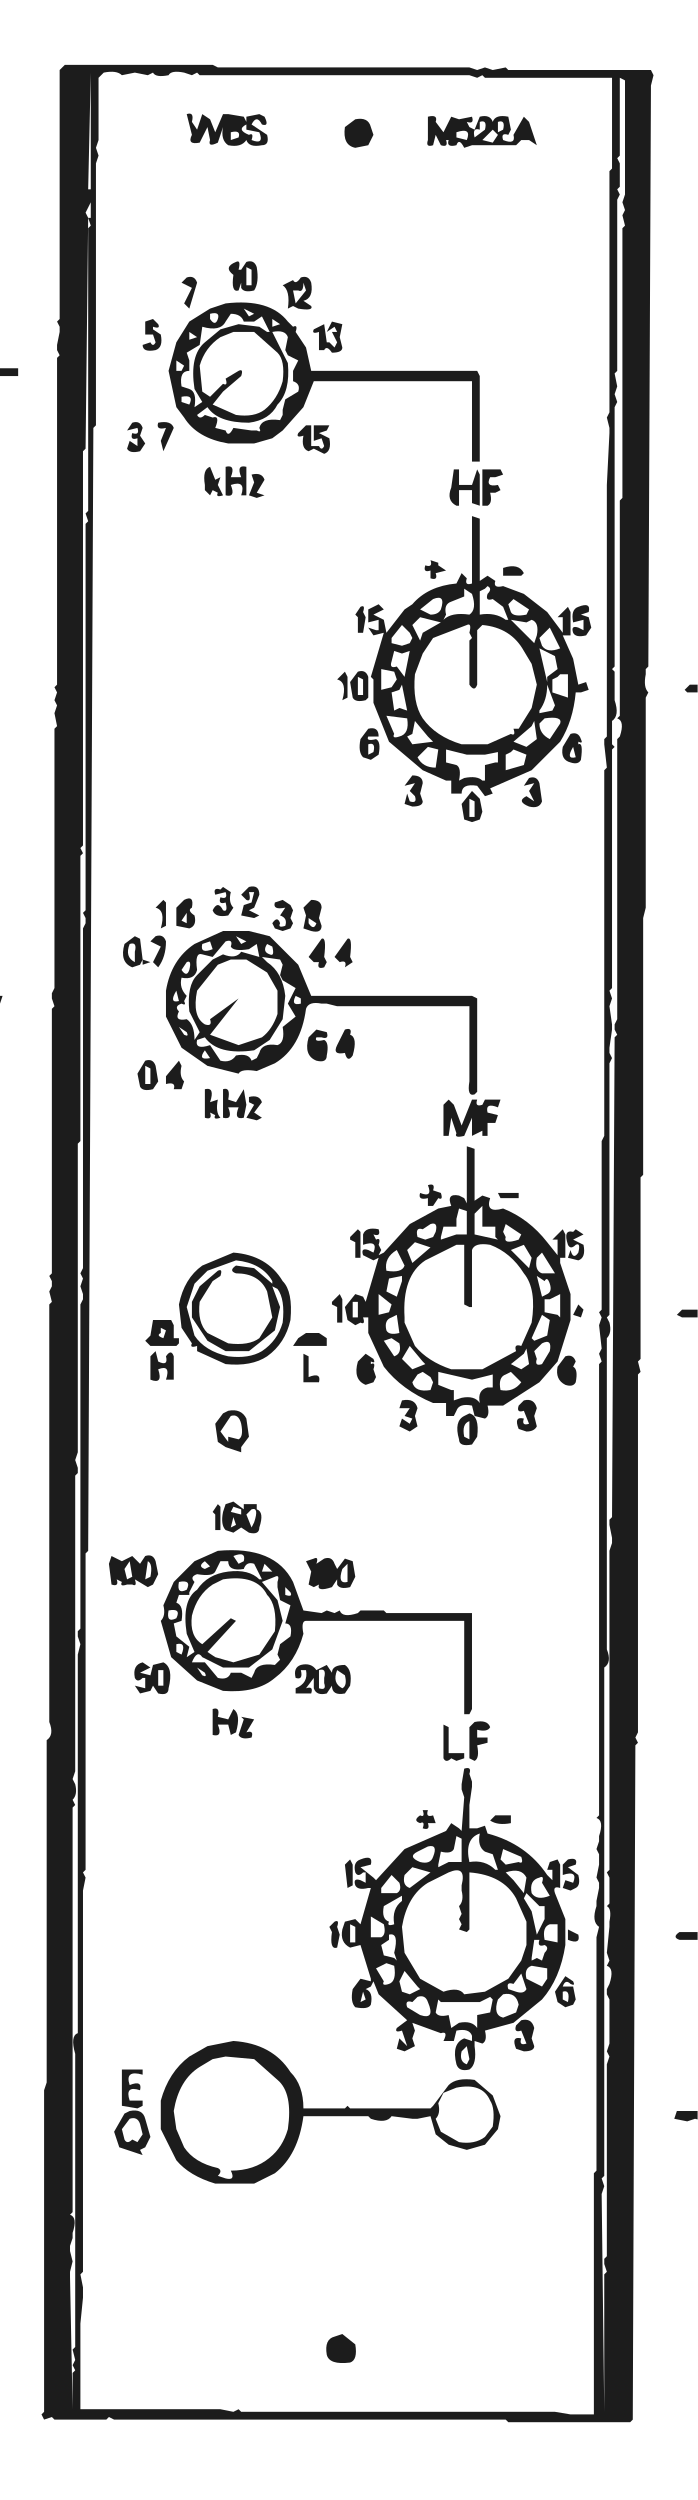
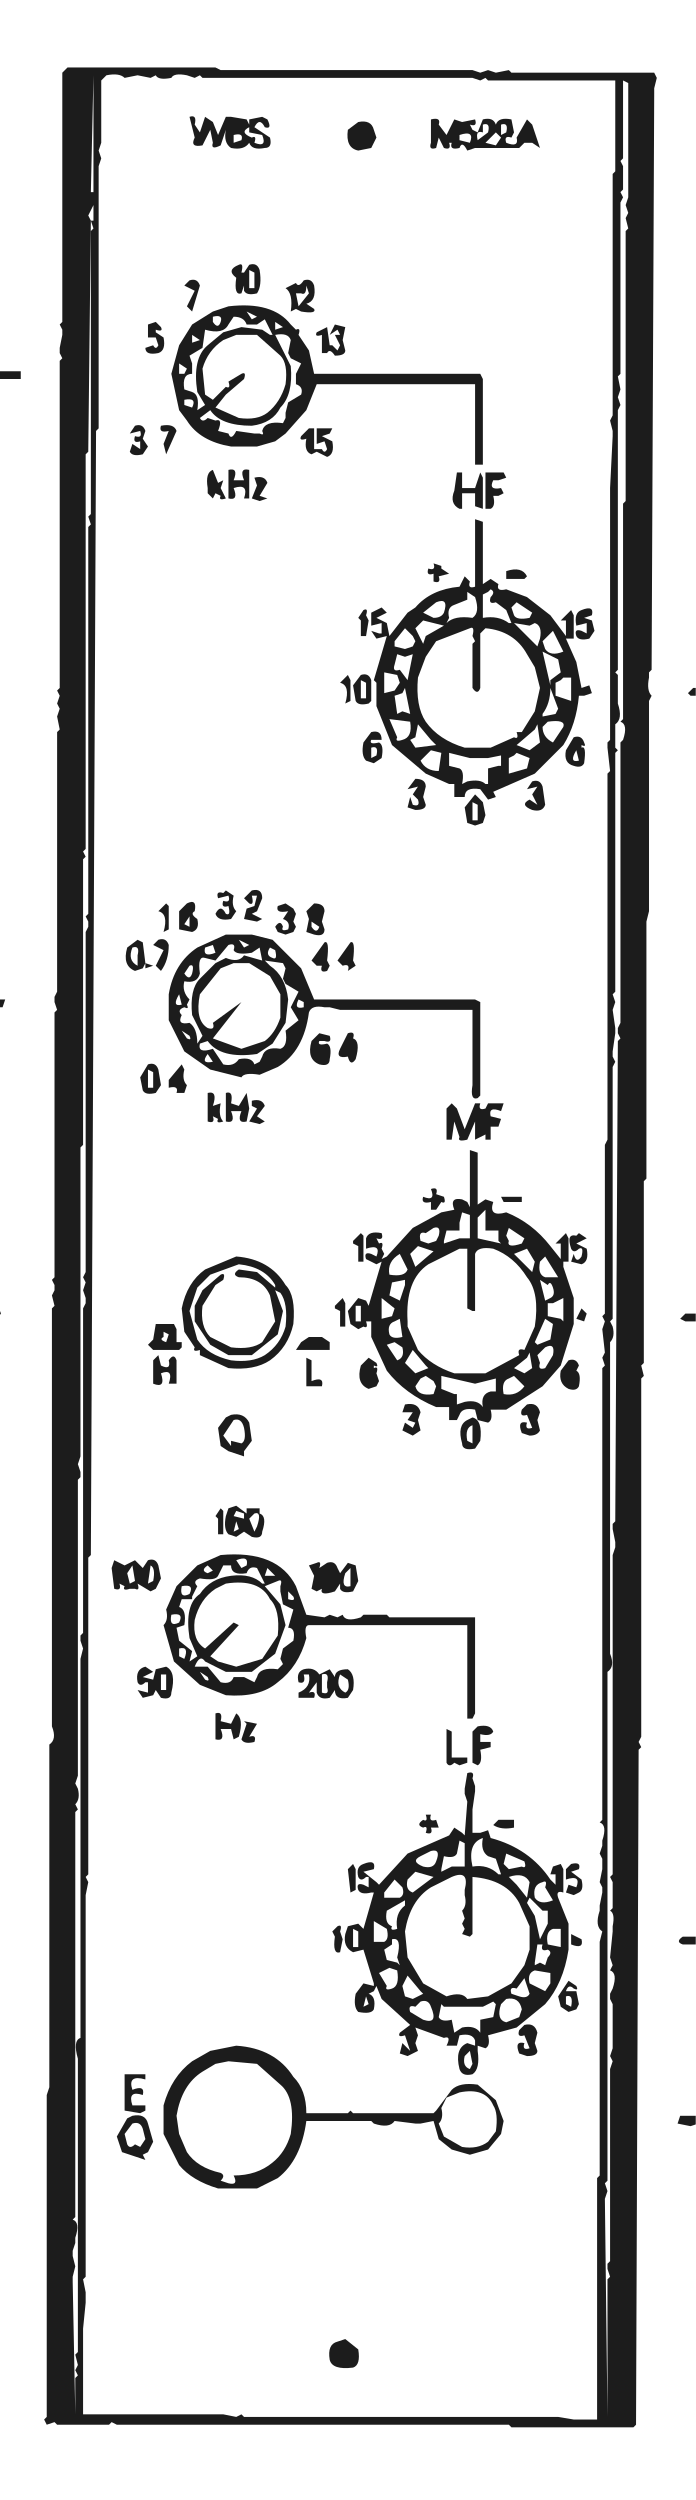
- <svg xmlns="http://www.w3.org/2000/svg" viewBox="0 0 269 964" data-from="Modules/FILTERS/M522/MECHANICAL/19xx - M522 - 522-04-001 - EQUALIZER MODULES MODULE LAYOUT.jpg" data-kind="layout">
+ <svg xmlns="http://www.w3.org/2000/svg" viewBox="0 0 268 963" data-from="Modules/FILTERS/M522/MECHANICAL/19xx - M522 - 522-04-001 - EQUALIZER MODULES MODULE LAYOUT.jpg" data-kind="layout">
  <defs>
    <clipPath id="c">
-       <rect width="269" height="964" />
+       <rect width="268" height="963" />
    </clipPath>
  </defs>
  <g clip-path="url(#c)">
-     <g transform="translate(-518 -515)" fill="#1c1c1c">
+     <g transform="translate(-517 -514)" fill="#1c1c1c">
      <path class="line" d="M543 540L600 540L602 541L604 541L699 541L702 542L705 541L708 542L713 541L714 542L769 542L770 544L769 548L769 550L768 772L767 773L767 775Q766 780 768 782L767 784L767 786L767 865L766 869L766 871L766 968L765 969L765 1039L764 1040L765 1044L764 1045L764 1183L763 1185L764 1187L763 1188L762 1448L761 1449L714 1449L713 1448L562 1448L560 1447L559 1448L551 1448L549 1448L539 1448L538 1447L535 1448L534 1446L535 1445L535 1321L536 1318L536 1314L536 1186Q539 1184 537 1179L537 1177L537 1018L538 1017L537 1013L538 1011L538 1009L537 1007L538 1006L538 904L539 903L538 900L538 898L539 896L539 796L540 795L539 790L540 787L539 785L540 782L539 780L540 779L540 653L541 652L540 650L540 648L541 643L541 641L540 639L541 638L541 542L543 540ZM553 543L552 588L553 588L553 543ZM558 543L556 545L556 569L555 572L556 575L555 578L555 679L554 680L552 1113L551 1114L551 1236L550 1237L551 1239L550 1244L550 1391L549 1392L550 1397L550 1401L549 1411L549 1413L549 1444L601 1444L603 1444L608 1445L610 1444L611 1445L730 1445L732 1445L738 1446L740 1446L747 1446L747 1446L747 1365L747 1363L747 1353L748 1352L748 1264L748 1262L749 1258Q746 1256 748 1250L748 1248L749 1243L749 1241L748 1239L749 1234L749 1230L748 1228L749 1225L749 1223Q751 1217 748 1216L749 1215L749 1041L750 1040L749 1037L750 1035L749 1026L750 1023L749 1021L750 1020L750 957L750 955L751 953L751 812L752 811L751 802L751 800L752 799L752 704L752 702L753 682L753 680L752 676L753 674L753 583L753 581L754 580L754 545L705 545L704 544L702 545L699 544L610 544L608 544L595 544L594 543L592 544L589 543Q584 542 583 544Q578 545 577 543L575 544L570 543L565 544Q563 542 558 543ZM757 545L757 575L756 576L757 578L757 587L756 588L757 590L756 592L756 658L755 659L756 664L755 667L756 670L755 672L755 772L754 773L755 774L755 783L755 785Q757 791 754 793L754 802L755 803L754 804L754 896L753 897L754 900L753 903L754 910L754 912L753 919L753 921L754 923L753 925L753 1022L752 1023L753 1025Q754 1029 752 1031L752 1149L752 1151Q754 1156 751 1158L751 1354L750 1355L751 1358L750 1361L751 1445L751 1392L752 1391L751 1388L751 1386L752 1385L752 1311L753 1308L752 1306L753 1303L753 1301L753 1286L752 1284L752 1282L753 1280Q755 1274 752 1273L753 1271L752 1268L753 1258L753 1256Q754 1251 752 1250L753 1249L753 1241L753 1239L752 1237L753 1236L753 1115L753 1113L754 1110L754 1108L753 1103L753 1101L754 1100L755 915L756 914L755 912L755 910L756 908L756 810L756 808L756 800L757 799Q759 793 756 792L757 791L757 708L758 707L758 603L759 602L758 598L759 596L758 593L759 590L759 588L759 546L757 545ZM553 593L551 597L552 599L553 599L553 593ZM552 599L551 688L550 689L550 841L549 842L550 844L549 845L549 955L548 956L548 1073L548 1075L547 1078L548 1081L548 1083L547 1084L547 1198L546 1201L547 1203Q548 1207 546 1209L547 1211L546 1212L546 1368L545 1369Q548 1370 546 1376L546 1378L545 1381L545 1383L546 1387L545 1391L545 1393L546 1444L546 1430L547 1429L546 1427L547 1425L546 1421L547 1420L547 1309L547 1307Q545 1300 548 1299L548 1155L548 1153L549 1149L548 1146L548 1144L549 1143L549 1018L550 1016L550 1014L549 1011L550 1008L549 1006L550 1004L550 873L551 871L551 869L550 867L551 866L551 717L552 716L551 713L552 712L552 603L553 602L552 599ZM206 629L216 630L227 638Q233 644 234 654L288 654L289 655L377 655L378 656Q379 653 386 655L387 656L485 656L486 657L488 657L491 656L492 657L500 657L502 656L504 657L506 657L525 657L525 660L497 660L496 659L491 660L486 659L484 660L483 659L401 659L399 658L394 659L393 658L292 658L291 657L287 658L286 657L234 657Q232 670 224 677Q217 683 205 682L194 678L186 671Q181 664 181 652Q183 640 192 634L200 630Q204 631 206 629ZM202 871L209 871L216 873L225 881Q231 886 231 896L262 896L263 897L265 896L267 897L269 897L373 897L374 898L377 897L382 898L384 897L386 898L388 898L502 898L503 899L519 899L518 902L492 902L491 901L490 902L482 902L480 902L469 901L467 901L258 900L257 899L231 899Q230 913 220 920L212 924L199 924Q189 921 183 913Q177 906 179 893Q181 883 188 877L197 872L202 871ZM199 988Q207 987 213 989Q220 992 225 999L230 1009L230 1014L253 1014L254 1015L331 1015L333 1016L336 1015L337 1016L445 1016L446 1017L448 1016L449 1017L516 1017L517 1019Q518 1021 516 1020L514 1020L442 1020L440 1019L438 1019L434 1020L433 1019L342 1019Q340 1017 336 1018L334 1018L257 1018L256 1017L230 1017Q229 1030 220 1036L213 1040L201 1041Q188 1039 182 1030Q177 1023 177 1012Q179 999 188 993L199 988Z" />
      <path class="text" d="M590 559Q593 558 592 562L594 565L596 559L599 561L601 566L604 559L606 559L612 560L613 562L613 560L618 559L620 560Q622 564 619 563Q617 559 615 563L621 567Q622 571 619 571Q614 572 613 569Q611 572 606 571Q603 569 604 564L602 570Q598 572 599 569L598 564L595 570Q590 571 592 567L590 559ZM613 563Q609 565 614 567Q616 566 615 569Q620 571 618 566L613 565L613 563ZM607 566L607 569L610 568Q611 565 607 566ZM683 560Q687 559 686 562L689 566L692 560L695 561L700 560Q701 563 698 562L699 564L701 565L703 560Q707 559 708 562Q709 559 714 560L715 565L714 567Q711 566 712 569Q717 571 716 567L720 560L722 562L725 571L722 569L719 569L717 571L702 571L700 571L697 572Q695 568 694 571Q690 572 691 569L690 569Q691 572 688 571L686 567L685 571Q682 572 683 569L683 567L683 560ZM703 562L703 565Q700 564 701 568L705 565Q706 561 703 562ZM710 562L710 566L712 565Q713 561 710 562ZM708 565L704 569L708 570L710 567L708 565ZM694 566L694 568L698 569Q700 564 694 566ZM599 695L601 700L603 699L602 702L604 706Q601 707 602 705L600 704L599 706L597 704L597 702Q596 696 599 695ZM605 695Q609 694 607 699L611 699Q609 694 613 695L613 706L611 706Q613 700 607 702Q609 707 605 706L605 695ZM615 698Q619 697 620 700L617 705L620 706L617 707L614 706L616 701L615 698ZM604 857L607 859Q606 863 608 865L606 868Q601 869 600 866Q602 862 604 866Q606 867 605 863Q602 864 603 861Q606 862 605 859L601 860Q600 857 603 858L604 857ZM614 857Q618 856 618 860L616 865L614 866L618 868L616 869L611 868L612 864L615 863L616 859L614 859Q615 863 613 862L611 860L614 857ZM581 862L582 863L582 872L580 873Q582 866 578 865L581 862ZM589 862Q593 860 592 865Q590 866 593 868Q594 872 591 873L586 872L586 865L589 862ZM590 867L588 870L590 871L590 867ZM627 862L630 864L631 866L630 869L631 871L630 873L627 874L624 873L623 871Q625 868 626 871Q625 873 628 872Q629 869 626 868L628 865Q623 866 624 863L627 862ZM638 862Q642 862 642 865L641 869L642 872Q642 875 638 874L635 873L636 868L635 865L638 862ZM637 869L637 871Q639 874 640 871L637 869ZM597 935Q601 934 599 940L602 939Q601 944 603 946Q600 947 601 945L599 944Q600 947 597 946L597 935ZM604 935Q607 934 606 939L609 940L612 935L613 941L612 946Q608 947 610 942L606 942Q608 947 604 946L604 935ZM614 938Q618 937 619 940L616 944L619 946L617 947L613 946L616 941L614 940L614 938Z" />
      <path class="tb" d="M655 561Q660 560 661 564L662 567L660 571L655 572Q650 571 651 564L655 561ZM609 616Q611 615 610 619L611 619L613 616Q616 615 617 618Q618 624 616 627Q612 628 611 626L611 624L610 627Q607 628 608 621Q604 618 609 616ZM613 618L613 625L615 625L615 619L613 618ZM590 622Q593 621 594 624L591 634L589 632L592 626L588 624L590 622ZM634 622Q637 621 638 624Q639 630 635 631L638 633Q639 635 633 634L631 633L629 634Q630 627 627 625L631 623Q632 625 634 622ZM635 624Q635 628 633 627L631 627L632 632L636 627L635 624ZM605 632Q622 630 629 639L631 641Q633 640 632 643L636 649L638 658L702 658L703 660L703 693L700 693L700 662L639 662L635 672L627 681L623 684L616 686L606 686Q594 684 589 676L586 672L583 658L586 647L591 639L599 634L605 632ZM612 634L614 637L616 636L612 634ZM599 636L599 638Q601 641 602 638Q603 635 599 636ZM607 636L605 639Q603 643 596 641L595 648L590 651L591 654L591 658Q587 658 588 664L591 665Q594 666 593 672L596 670L593 665Q591 652 597 647L603 642L610 640L618 641L621 643L622 643L619 637L616 639L612 639Q611 636 607 636ZM623 638L623 641L626 640L623 638ZM591 643L591 645L591 646L594 645L591 643ZM608 643L603 645Q597 649 595 656L596 666L599 668L604 663Q606 664 605 661L610 658Q612 657 611 660L604 666L600 671L609 675Q616 676 620 673Q625 669 627 662Q628 654 625 651L616 643L608 643ZM623 643L629 655Q630 666 625 671Q622 677 614 678Q602 678 598 672L594 675Q595 677 597 675L600 676Q603 675 601 680L605 681Q606 684 608 680L615 681L617 681Q619 682 618 680Q619 676 626 677L627 675L627 673L628 669L633 666Q634 663 631 662L631 658L633 654L629 652L628 650L629 645Q628 642 623 643ZM586 654L586 658L588 658L589 656L586 654ZM588 668L588 670L591 671Q593 667 588 668ZM577 638L579 640Q580 642 577 641L577 642L580 644Q581 649 578 650Q573 651 573 648L576 647Q577 649 578 647L577 644L574 644L574 639L577 638ZM646 639L650 640L649 645L650 649Q650 651 646 651Q644 648 643 650L641 650L641 643Q638 644 639 642L643 640L644 647L645 647L647 649L648 647L646 643L648 643L647 641L644 643L646 639ZM569 678Q572 677 573 680L572 683L574 686L572 689Q568 690 567 688L568 685L571 687L571 684Q568 685 569 682Q572 683 571 680L567 681L569 678ZM579 678Q584 677 585 680L581 689L580 685L582 680Q578 681 579 678ZM636 679L638 679L638 687L641 687Q642 689 643 687L642 684L639 685L639 679L645 679L644 681L641 682L645 684Q646 689 643 690L639 688L637 689Q634 688 635 683Q632 684 633 682L636 679ZM693 696L695 696L695 702L700 702L702 696L703 698L703 710L700 709L700 704L695 704L695 710L694 710Q690 708 692 703L693 696ZM704 696L711 696L712 698L709 699L707 699Q705 703 710 702L711 704L709 705L707 705Q708 709 706 710L704 710L704 696ZM700 714L703 715L703 739L706 737L709 739Q708 742 712 741L720 744L729 751L735 759L735 753L733 753L737 749L738 751L738 760L737 760L735 760L739 769L741 779L744 778L745 781L742 782L740 782Q739 793 734 801L723 812L707 819L708 821L705 822L702 818Q696 817 696 821L692 821L692 816L690 816L681 812L668 801L662 786L662 777L661 776L666 759L662 760L660 757L663 758L664 758L664 754L660 755L660 750L662 749L664 748L666 750L662 752L666 754L667 759L674 750L677 748Q683 741 694 740L696 736L698 738Q697 741 700 740L700 714ZM706 741L705 742L703 743L703 752Q709 751 713 754L714 754L712 749L708 746Q705 747 706 744Q708 742 706 741ZM697 742L697 745L692 747Q689 748 690 752L689 754Q692 751 699 752Q702 750 700 744L697 742ZM685 746L680 750L684 752Q687 752 688 750Q690 744 685 746ZM716 746L714 748L715 751Q716 753 721 752L722 750L716 746ZM680 753L677 756L680 762L681 759L688 755L680 753ZM715 754L724 763L725 760Q726 755 723 754L721 755L715 754ZM673 756L669 761L669 763L673 764L676 763L677 761L676 759L673 756ZM698 756L685 761L681 767L678 775Q677 786 681 792Q686 799 696 802L706 802L715 798Q717 799 716 796L718 796L723 788L725 779L723 771L720 766Q715 757 704 756L702 758L702 779Q701 782 699 779L699 762L700 761L699 759Q700 755 698 756ZM730 757L726 761L727 764Q729 767 734 765L730 757ZM726 765L729 778L729 776L733 773L732 768L726 765ZM670 766L669 770Q668 773 671 772L674 776L676 766L673 767L670 766ZM665 773L665 781L669 780L671 777L670 774L665 773ZM734 775L733 776L731 777L731 782L737 784L737 775L734 775ZM673 779L672 781L669 782L670 789L672 788L675 789L673 779ZM729 779Q729 785 726 789L726 790L731 789L732 787L729 779ZM667 791L670 798Q669 800 672 799Q676 798 675 792L667 791ZM728 792L726 794Q726 798 730 800L734 794Q735 791 728 792ZM678 793L677 798L675 799L677 802L685 801L683 799L678 793ZM724 793L723 795L716 801L721 803L725 800L724 793ZM683 803L679 807Q681 811 686 811L687 804L683 803ZM690 804L690 809L694 810Q696 811 695 816L697 815Q702 814 704 816L705 816L705 810L709 809L710 809L710 805L705 806L698 806L690 804ZM716 804L715 805L713 806L713 812L720 810L721 806L716 804ZM684 731L687 732L687 733L690 735L686 736Q687 739 684 738L684 735Q681 736 682 733Q685 734 684 731ZM712 734Q718 732 720 736L719 737L712 737L712 734ZM657 749Q659 748 658 751L659 753L658 759L656 759L656 753L655 752L657 749ZM741 749Q746 747 745 751L742 752L745 753L746 757L744 760Q740 761 739 759Q738 756 741 757L743 758L743 754L739 755Q738 750 741 749ZM651 774L652 776L652 784L650 785Q652 778 648 777L651 774ZM656 774Q659 773 660 776L660 784L659 785Q655 786 654 784L653 778L656 774ZM656 776L656 783L658 783L658 777L656 776ZM784 779L802 779L805 780L807 779L808 782L783 782L782 781L784 779ZM660 796Q664 795 664 799L662 799L660 799Q659 801 663 800Q665 801 664 806L661 808L658 807Q656 805 657 800L660 796ZM660 802L660 806L662 805Q663 801 660 802ZM738 798Q741 797 742 800Q743 802 741 801L741 802Q743 801 742 808Q741 810 738 809Q734 808 735 803L738 798ZM739 803Q736 808 740 807L739 803ZM677 814Q681 814 681 817L680 821L681 824Q681 826 677 826L674 825L675 821L676 824Q679 825 678 822L676 820L678 817L674 818L677 814ZM722 815Q725 814 726 817L727 824Q726 827 722 826Q717 824 721 822L724 824L722 820L724 817L720 818L722 815ZM700 820L703 823L704 828L703 831L700 832L697 831L696 825L700 820ZM699 823L699 830L701 830L701 824L699 823ZM604 874L614 874L622 876L633 887L638 899L700 899L702 900L702 936L701 937Q698 938 699 932L699 930L699 903L648 903L644 902L642 902Q637 901 636 904Q634 919 624 925L617 928Q611 927 610 929L598 926L588 919L582 907L582 897Q584 885 593 879L604 874ZM609 876L611 879L613 878L609 876ZM599 878L596 879Q595 883 600 881L599 878ZM605 878L600 884L596 883Q593 882 594 889Q593 893 588 892Q587 896 590 899L589 901Q590 903 588 902Q585 903 587 905Q585 909 590 908Q593 910 593 916L595 913L591 905Q590 895 594 891L600 885L604 883Q609 885 611 882L618 884L617 879L614 881Q608 882 607 880Q608 877 605 878ZM621 879Q619 882 622 883Q624 884 623 880L621 879ZM619 884L621 886Q627 890 628 899L627 908L622 916L616 920Q602 922 597 915L594 916Q593 920 599 918L603 924Q607 925 609 922Q614 921 615 924L617 923L618 921Q619 917 625 918Q628 917 627 911L632 907L629 902L632 896L627 893L626 891L627 887L626 885L619 884ZM607 885L602 887L594 897Q592 907 597 910Q600 911 599 908L610 900L599 914L610 918L619 915Q623 912 625 906L625 897L621 890L613 885L607 885ZM590 886L588 889Q590 892 591 889Q592 885 590 886ZM586 897Q583 902 587 901L586 897ZM632 899Q630 903 634 902L634 900L632 899ZM587 911L589 914Q591 915 590 913L587 911ZM597 920Q594 924 599 923L597 920ZM570 876L572 877L573 885L576 886L573 887L573 885L572 887L569 888Q564 886 566 879L570 876ZM568 879Q566 884 570 886L570 884L570 882Q571 878 568 879ZM578 876Q581 875 582 878Q582 884 579 888L577 886L580 880L576 878L578 876ZM642 877Q644 876 643 884L644 886L643 888Q640 889 641 886L639 886L637 884L642 877ZM652 877Q654 876 653 884L654 886L651 888Q652 885 649 886L647 884L652 877ZM640 912L644 913Q645 916 642 915L640 915Q639 917 643 916Q645 917 644 922Q644 925 640 924Q635 922 637 915L640 912ZM651 912Q654 911 653 914Q656 915 654 922Q652 925 651 921Q646 922 648 918L651 912ZM574 924Q577 923 578 926L579 932L577 935Q573 936 572 934L571 929L574 924ZM574 926L574 933L576 933L576 927L574 926ZM587 924L588 926Q587 930 589 932L588 935L585 935Q586 932 582 933L582 930L587 924ZM691 939L693 941L696 949L700 939L702 939Q701 942 704 941L705 939L711 939L710 942Q705 940 706 944L710 945L709 948L706 948L706 953L704 953L704 951L700 953L700 946L697 953Q693 954 694 952L692 946L691 953L689 953L689 941L691 939ZM698 957L701 958L701 978L704 976L707 977Q705 983 712 981Q722 985 729 994L733 999L733 993L731 993L735 989L736 991L736 1000L734 1000L734 1002L738 1014L738 1024L733 1040L726 1048L712 1057L706 1057Q707 1061 705 1062L701 1061L700 1057Q695 1056 694 1059L693 1061L690 1061L690 1056L685 1056Q673 1051 666 1042L660 1029L660 1023L658 1023Q659 1026 657 1025L655 1026L652 1024L651 1019L655 1014L658 1015L659 1017L664 1000L662 1001L658 999Q657 996 660 997L662 998Q664 993 658 995L658 991Q659 988 664 989Q665 992 662 991L663 993Q665 992 664 995L665 997L664 999L666 998L676 987L687 981L692 980Q690 975 695 976L697 977L698 979L698 957ZM704 980L701 983L701 991L710 993L709 992L709 988L704 988L704 987L704 985L704 980ZM695 981L694 985L694 987L694 988L689 988L688 992L688 993L694 991L698 991L698 982L695 981ZM684 987L681 989Q678 988 679 992L682 993L685 992L686 990Q687 986 684 987ZM713 987L712 990L713 992Q712 995 718 993L719 991L713 987ZM678 994L675 997L677 1002L684 996L678 994ZM694 995L682 1001Q673 1007 674 1023L674 1025L678 1034Q683 1040 692 1043L704 1043L717 1036Q716 1033 719 1034L723 1025Q725 1012 720 1006Q715 998 707 995Q701 994 700 997L700 1019L699 1019L697 1018L697 1006L697 1004L697 995L694 995ZM720 995L715 997L722 1004L723 1000L720 995ZM671 997Q666 1000 667 1005Q673 1006 674 1003L671 997ZM727 998L725 1000Q724 1005 727 1006L732 1006L727 998ZM673 1007L668 1008L667 1013L671 1015L673 1009L673 1007ZM725 1007L727 1015L729 1014Q731 1013 730 1010Q729 1007 728 1009L725 1007ZM664 1014L664 1022L668 1021L669 1018L664 1014ZM734 1014L730 1016L728 1016L728 1021L733 1022L734 1023L734 1014ZM654 1017L654 1023L656 1023L656 1017L654 1017ZM671 1022L669 1023Q666 1024 667 1028Q668 1030 672 1029L671 1022ZM727 1022L723 1031L724 1032L729 1030L730 1024L727 1022ZM669 1031L666 1032L670 1038Q673 1037 672 1033L669 1031ZM727 1033L724 1036L725 1039Q724 1042 727 1041L730 1036Q731 1031 727 1033ZM676 1034L673 1039L677 1043L682 1041L681 1040L676 1034ZM721 1035L720 1037L715 1041L719 1043L722 1041L721 1035ZM681 1044L679 1045L677 1048Q678 1052 684 1051L685 1048L684 1046L681 1044ZM687 1044L687 1049L692 1051L693 1051L693 1055L696 1054Q701 1053 703 1056Q702 1051 706 1050L708 1050L708 1045L700 1047L687 1044ZM715 1044L713 1045Q710 1046 711 1051Q716 1052 719 1048L715 1044ZM683 972Q686 971 685 974L688 975Q689 978 687 977L685 980L683 980L683 977Q679 978 680 975Q685 977 683 972ZM710 975L718 975L718 977L711 977L710 975ZM656 989L657 990L657 1000L655 1000L655 994L653 993L653 992L656 989ZM740 989L743 991L739 993L743 995Q744 1000 741 1001L737 1000L738 997Q739 1001 741 998Q742 994 740 995Q738 997 737 995Q735 989 739 990L740 989ZM608 998Q621 999 627 1009Q631 1013 630 1024Q628 1033 621 1038Q615 1042 605 1041L594 1036L594 1034Q591 1035 592 1033L588 1027L587 1018Q589 1008 596 1003L608 998ZM609 1001L598 1005L593 1010L590 1019L593 1030Q597 1036 606 1038Q614 1039 619 1036Q625 1032 627 1025Q628 1016 625 1012L623 1011L626 1019L624 1028L614 1036L605 1036L598 1032L592 1023L592 1017L595 1011L602 1005Q604 1004 603 1007L600 1009L595 1017Q594 1025 598 1029L606 1033Q614 1034 618 1031L623 1023L621 1013Q618 1006 609 1006Q606 1005 609 1003L616 1004L623 1010L623 1009Q619 1002 609 1001ZM1094 999L1106 999L1119 1008L1125 1018Q1124 1023 1126 1025L1124 1035L1116 1046L1107 1051L1098 1052L1087 1049L1079 1043L1075 1037L1073 1026L1071 1025L1069 1026L1068 1025L988 1025L986 1024L984 1025L979 1024L976 1025L973 1024L884 1024L880 1023L877 1024L874 1023L781 1023L779 1022L781 1020L809 1020L811 1020L831 1020L832 1021L952 1021L953 1022L955 1022L957 1021L958 1022L966 1022L968 1021L969 1022L1064 1022Q1065 1024 1070 1023L1072 1022L1073 1023Q1075 1009 1085 1003L1094 999ZM649 1014L650 1016L650 1025L648 1025L648 1019L646 1018L646 1017L649 1014ZM741 1018L743 1020L742 1023L739 1022L741 1018ZM577 1024L584 1024L585 1026L585 1031L587 1031L587 1033L586 1034L576 1034L574 1032L576 1030L577 1024ZM580 1027L580 1029Q578 1030 581 1031L582 1028L580 1027ZM636 1029L641 1029L644 1031L644 1034L631 1034L633 1031L636 1029ZM578 1036L579 1040Q583 1042 582 1038Q584 1035 585 1038L585 1047L582 1047Q584 1041 579 1043Q581 1049 576 1047L576 1038L578 1036ZM635 1037L637 1038L637 1046Q642 1044 641 1048L635 1048L635 1037ZM659 1037L662 1039Q663 1041 661 1040L661 1041Q663 1040 662 1043L663 1046L662 1048L659 1049Q654 1047 656 1040L659 1037ZM736 1038Q739 1037 740 1040L739 1042Q741 1043 740 1048Q739 1050 736 1049Q732 1047 733 1042L736 1038ZM673 1055Q678 1054 679 1058L678 1061L679 1065L676 1067L672 1065L673 1062L676 1064L677 1062L674 1061L676 1058L675 1058L672 1058L673 1055ZM720 1055Q724 1054 725 1058L724 1061L725 1065Q724 1067 721 1067L718 1066Q716 1061 720 1062Q719 1065 722 1064L720 1059Q717 1060 718 1057L720 1055ZM606 1059Q611 1058 613 1062L614 1069L611 1073L611 1075L605 1073L602 1071L601 1064L604 1060L606 1059ZM607 1061L603 1067L606 1071L606 1069L610 1070Q612 1069 611 1064Q610 1060 607 1061ZM699 1060Q703 1061 702 1069L700 1072Q695 1073 695 1070Q693 1063 697 1061L699 1060ZM699 1063Q696 1064 697 1069L699 1070L699 1063ZM608 1094L612 1097L612 1095L617 1095L617 1097Q620 1098 618 1104Q618 1107 614 1106L611 1104L608 1106L605 1105Q603 1103 604 1098L605 1095L608 1094ZM608 1096L607 1098L611 1099L611 1097L608 1096ZM615 1097L613 1099L615 1104L616 1102Q618 1096 615 1097ZM608 1100L607 1104L609 1103L608 1100ZM602 1095L603 1096L603 1105L601 1105L601 1099L600 1098L602 1095ZM602 1113Q624 1111 631 1125L635 1136L642 1137L644 1136L647 1137L649 1136Q650 1139 656 1137L657 1136L666 1136L667 1137L700 1137L700 1174L699 1176L697 1176L697 1140L679 1140L677 1140L636 1140Q634 1140 635 1145Q632 1156 624 1162Q617 1168 604 1167L594 1163L584 1154L580 1140Q582 1138 581 1134L585 1125L593 1117L602 1113ZM608 1115L610 1118L612 1117Q613 1113 608 1115ZM597 1117Q594 1119 597 1120L599 1119L597 1117ZM603 1117L601 1121Q600 1123 594 1122Q591 1123 593 1125L591 1129L591 1130L587 1130L586 1133Q589 1134 588 1140L585 1141L586 1146L591 1150L590 1154L593 1152L590 1145Q588 1132 594 1128Q598 1122 606 1121Q614 1120 618 1124L619 1124L616 1118Q613 1117 612 1120Q606 1121 606 1117L603 1117ZM620 1118L619 1121L623 1121L620 1118ZM624 1123L619 1125L625 1132L627 1140L623 1151L614 1158L604 1158L596 1154Q594 1151 592 1156L597 1156L602 1162Q606 1163 607 1160L611 1160L615 1162L616 1160Q617 1156 624 1157L626 1155L625 1153L626 1149L630 1146Q631 1141 628 1141L630 1134L626 1132L625 1127L625 1125Q626 1122 624 1123ZM604 1124L600 1126Q594 1130 592 1138Q591 1146 596 1149L607 1139L609 1140L598 1152L601 1154L608 1156L618 1153L624 1144Q625 1134 621 1130Q617 1122 604 1124ZM587 1125Q586 1130 590 1128Q592 1124 587 1125ZM628 1127L628 1130Q631 1131 630 1129L628 1127ZM583 1136Q582 1141 586 1139Q588 1135 583 1136ZM586 1149L586 1152L588 1153Q590 1148 586 1149ZM594 1158L596 1161Q598 1162 597 1160L594 1158ZM561 1115L565 1117L569 1115L572 1118L574 1115Q577 1114 578 1117L579 1122L577 1126L575 1127L570 1124Q571 1127 569 1126L567 1126Q564 1127 565 1125L563 1124Q564 1127 561 1126L560 1118L561 1115ZM568 1117L566 1120L567 1124L569 1123L568 1117ZM575 1117L574 1124L576 1123Q577 1118 575 1117ZM639 1116Q641 1115 640 1118L643 1116Q646 1115 647 1118L648 1120L651 1116L654 1117L655 1123L653 1127Q649 1128 648 1126L648 1124L646 1127Q640 1129 641 1126L639 1127L637 1126L638 1121L636 1117L639 1116ZM652 1118L650 1120Q648 1126 652 1125L652 1118ZM573 1156L576 1158L572 1160L576 1161L577 1157L581 1156Q585 1158 583 1166Q583 1169 579 1168L577 1165L576 1167L572 1168L570 1165L574 1166L574 1162L573 1162Q571 1164 570 1162Q569 1157 573 1156ZM579 1159L579 1165L581 1165L581 1159L579 1159ZM634 1157Q638 1156 640 1159L644 1157L646 1160Q646 1157 651 1157Q654 1159 653 1165L651 1168Q646 1169 646 1165L644 1168Q640 1169 639 1166L639 1162L636 1166Q639 1165 638 1168L632 1168L632 1166Q637 1164 636 1159L634 1159Q635 1163 632 1162Q631 1158 634 1157ZM641 1159L641 1166Q644 1167 643 1164L643 1162Q644 1158 641 1159ZM648 1159Q646 1164 650 1166Q652 1165 651 1161L648 1159ZM600 1174Q603 1173 602 1177L606 1178L608 1174Q611 1176 609 1183L607 1184L606 1180L602 1180Q604 1185 600 1184L600 1174ZM611 1177L616 1178L613 1183Q616 1182 615 1185Q611 1186 610 1184L612 1178L611 1177ZM701 1179Q706 1178 707 1181Q706 1183 702 1182L702 1185L706 1185L706 1187L702 1188Q703 1193 701 1194L699 1193L699 1181L701 1179ZM689 1180L691 1181L691 1191L697 1191L697 1193L694 1194L692 1193Q690 1195 689 1193L689 1180ZM697 1197Q700 1196 699 1199L700 1202L700 1204L699 1211L699 1215L699 1220L702 1220L705 1219L706 1222Q721 1226 729 1238L731 1240L731 1236L729 1236L730 1233L733 1232L734 1234L734 1243Q731 1242 732 1245L736 1255L736 1265Q734 1278 727 1286L716 1295L705 1298Q706 1302 704 1303L701 1302L701 1304Q702 1311 699 1313Q695 1314 694 1311Q692 1303 697 1301L700 1302L700 1300Q699 1297 694 1298L693 1302L689 1302Q691 1298 688 1299L677 1295L678 1298L677 1301L678 1304L674 1306L671 1305L672 1301L675 1304L673 1298Q670 1299 671 1297L675 1294L664 1284L662 1279L661 1281L659 1282Q662 1283 661 1288Q660 1290 655 1289Q653 1287 654 1282L657 1278L661 1279L661 1278L657 1265L653 1266Q649 1264 650 1259L651 1256L655 1255L657 1257L661 1243L660 1243Q656 1244 655 1242Q654 1239 657 1240L659 1241L659 1237L658 1237Q656 1239 655 1237Q654 1233 657 1232Q662 1230 661 1234L657 1235L662 1239L663 1240L674 1228L690 1221L692 1218L695 1220L696 1221L697 1208L696 1205L696 1203L697 1197ZM703 1222Q697 1224 699 1233Q705 1232 709 1236L710 1236L708 1230L705 1229Q702 1227 703 1222ZM694 1223L693 1228Q692 1230 688 1229L687 1234L687 1235L691 1233L696 1233L696 1224L694 1223ZM683 1227L679 1229Q675 1231 680 1233Q684 1234 685 1231Q687 1226 683 1227ZM712 1228L711 1232L713 1234L718 1233Q720 1234 719 1231L712 1228ZM677 1235L674 1238Q673 1242 676 1243L684 1237L677 1235ZM691 1237L683 1241Q675 1246 673 1258L674 1268L680 1278L689 1283Q695 1281 697 1284L705 1283L714 1278L719 1271L721 1265L721 1256L717 1247Q712 1238 699 1237L699 1259L698 1260L695 1259L696 1257L695 1255L696 1253L695 1250Q697 1248 696 1244L696 1242Q698 1234 691 1237ZM713 1237L716 1240L720 1245L721 1239Q719 1235 713 1237ZM669 1238L665 1243L665 1245L671 1245Q673 1244 672 1241L669 1238ZM726 1239Q722 1240 723 1245Q725 1248 730 1246L727 1241Q728 1238 726 1239ZM721 1245L720 1247L723 1252L725 1261L728 1255L728 1250L726 1250L721 1245ZM673 1246L666 1250Q665 1255 668 1256Q667 1258 670 1257Q669 1251 673 1248L673 1246ZM661 1254L661 1262L665 1262Q667 1261 666 1257L661 1254ZM653 1257L653 1264L655 1264L655 1258L653 1257ZM730 1257Q727 1258 728 1263L733 1264L733 1257L730 1257ZM668 1261L668 1263L665 1265L666 1269L670 1270L671 1271L670 1268Q672 1260 668 1261ZM724 1263L723 1270L723 1271L725 1270L727 1271L728 1268Q730 1266 728 1265Q725 1266 726 1263L724 1263ZM667 1272L663 1274L666 1279Q665 1281 668 1280Q671 1279 670 1273L667 1272ZM723 1273Q720 1274 721 1278L727 1281L729 1278L729 1274L723 1273ZM674 1275L672 1279L673 1283L676 1284L680 1282L679 1281L674 1275ZM719 1276L716 1280Q713 1279 714 1282L717 1283Q720 1284 721 1282L719 1276ZM658 1283L657 1287L659 1286L658 1283ZM712 1284L710 1286Q708 1292 712 1293L717 1291L718 1288Q717 1283 712 1284ZM679 1285L677 1287Q674 1286 675 1289L680 1292Q686 1294 683 1287Q682 1284 679 1285ZM707 1285L703 1287L688 1287L687 1286L686 1291Q687 1293 691 1292L692 1297L695 1295Q700 1294 702 1297L702 1292L707 1291L708 1286L707 1285ZM698 1304L696 1306Q695 1310 698 1311L699 1309L698 1304ZM681 1213L683 1213Q682 1216 685 1215L686 1218L683 1218Q684 1221 681 1220Q682 1217 680 1218Q677 1217 680 1215Q682 1216 681 1213ZM709 1215L715 1215L715 1218Q710 1219 707 1217L709 1215ZM653 1232L654 1234L654 1242L652 1243L651 1234L653 1232ZM737 1232Q741 1231 740 1234L737 1235L741 1238Q742 1242 740 1243L738 1244L735 1243L736 1240L739 1241Q741 1236 735 1238L735 1234L737 1232ZM647 1256Q649 1255 648 1258L649 1261L648 1266Q645 1267 646 1260L645 1258L647 1256ZM737 1259L741 1261Q742 1265 737 1263L737 1259ZM780 1260L808 1260L809 1262L808 1263L780 1263Q777 1262 780 1260ZM736 1277L739 1279Q740 1281 738 1280Q736 1278 735 1281L739 1281L740 1286L739 1288L736 1289L733 1287L732 1283L736 1277ZM735 1283L735 1286L737 1287Q738 1282 735 1283ZM719 1294Q723 1293 724 1297L723 1301L724 1304Q724 1306 720 1306L717 1305Q715 1300 719 1301Q718 1304 721 1303L719 1298Q716 1299 717 1296L719 1294ZM608 1302Q623 1303 630 1314Q635 1319 635 1328L651 1328L652 1327L653 1328L667 1328L669 1328L684 1328L685 1327L691 1319Q694 1316 701 1317L708 1323L711 1331L710 1336L705 1342L698 1344L691 1342L686 1338L684 1331L679 1332L677 1332L669 1331Q667 1334 661 1332L660 1331L635 1331Q633 1346 624 1353L616 1357L601 1357Q591 1354 586 1348L580 1336L580 1325Q583 1314 591 1308L598 1304L608 1302ZM605 1308L600 1309L595 1312Q587 1317 585 1329L586 1336L589 1343Q593 1349 602 1351Q604 1352 602 1354L605 1355Q609 1356 607 1352Q616 1352 622 1347Q627 1343 629 1336Q631 1322 625 1317L616 1309L605 1308ZM694 1320L689 1322L687 1326Q688 1330 686 1332L688 1337L695 1341Q701 1342 705 1339L708 1335Q709 1328 707 1325Q704 1318 694 1320ZM1091 1306Q1110 1304 1116 1316Q1123 1322 1122 1337Q1119 1349 1110 1355L1100 1359L1092 1359L1085 1357L1075 1350Q1070 1345 1070 1335L1057 1335L1056 1334L975 1334L974 1333Q972 1335 968 1334L967 1333L952 1333L950 1333L839 1333L837 1332L835 1332L829 1333L826 1332L823 1333L822 1332L796 1332L794 1332L790 1333L786 1332L783 1333L778 1332L779 1329L809 1329L811 1330L813 1329L818 1330Q819 1328 825 1329L829 1330L831 1330L833 1329L834 1330L843 1330L847 1330L941 1330L943 1331L944 1330L952 1330L954 1330L957 1331L1070 1331L1070 1325Q1073 1316 1080 1311L1091 1306ZM565 1313L573 1313L573 1315Q566 1313 568 1319Q573 1317 572 1321Q566 1319 568 1325L573 1325L573 1327L571 1328L565 1327L565 1313ZM568 1329Q573 1328 574 1332L576 1339L574 1343L572 1344L573 1346L564 1343L562 1337L566 1330L568 1329ZM568 1332L565 1336L566 1340Q567 1342 569 1340L571 1341L573 1338L572 1334Q571 1331 568 1332ZM650 1415L655 1419Q656 1425 653 1426Q645 1427 644 1423Q643 1417 647 1416L650 1415Z" />
    </g>
  </g>
</svg>
